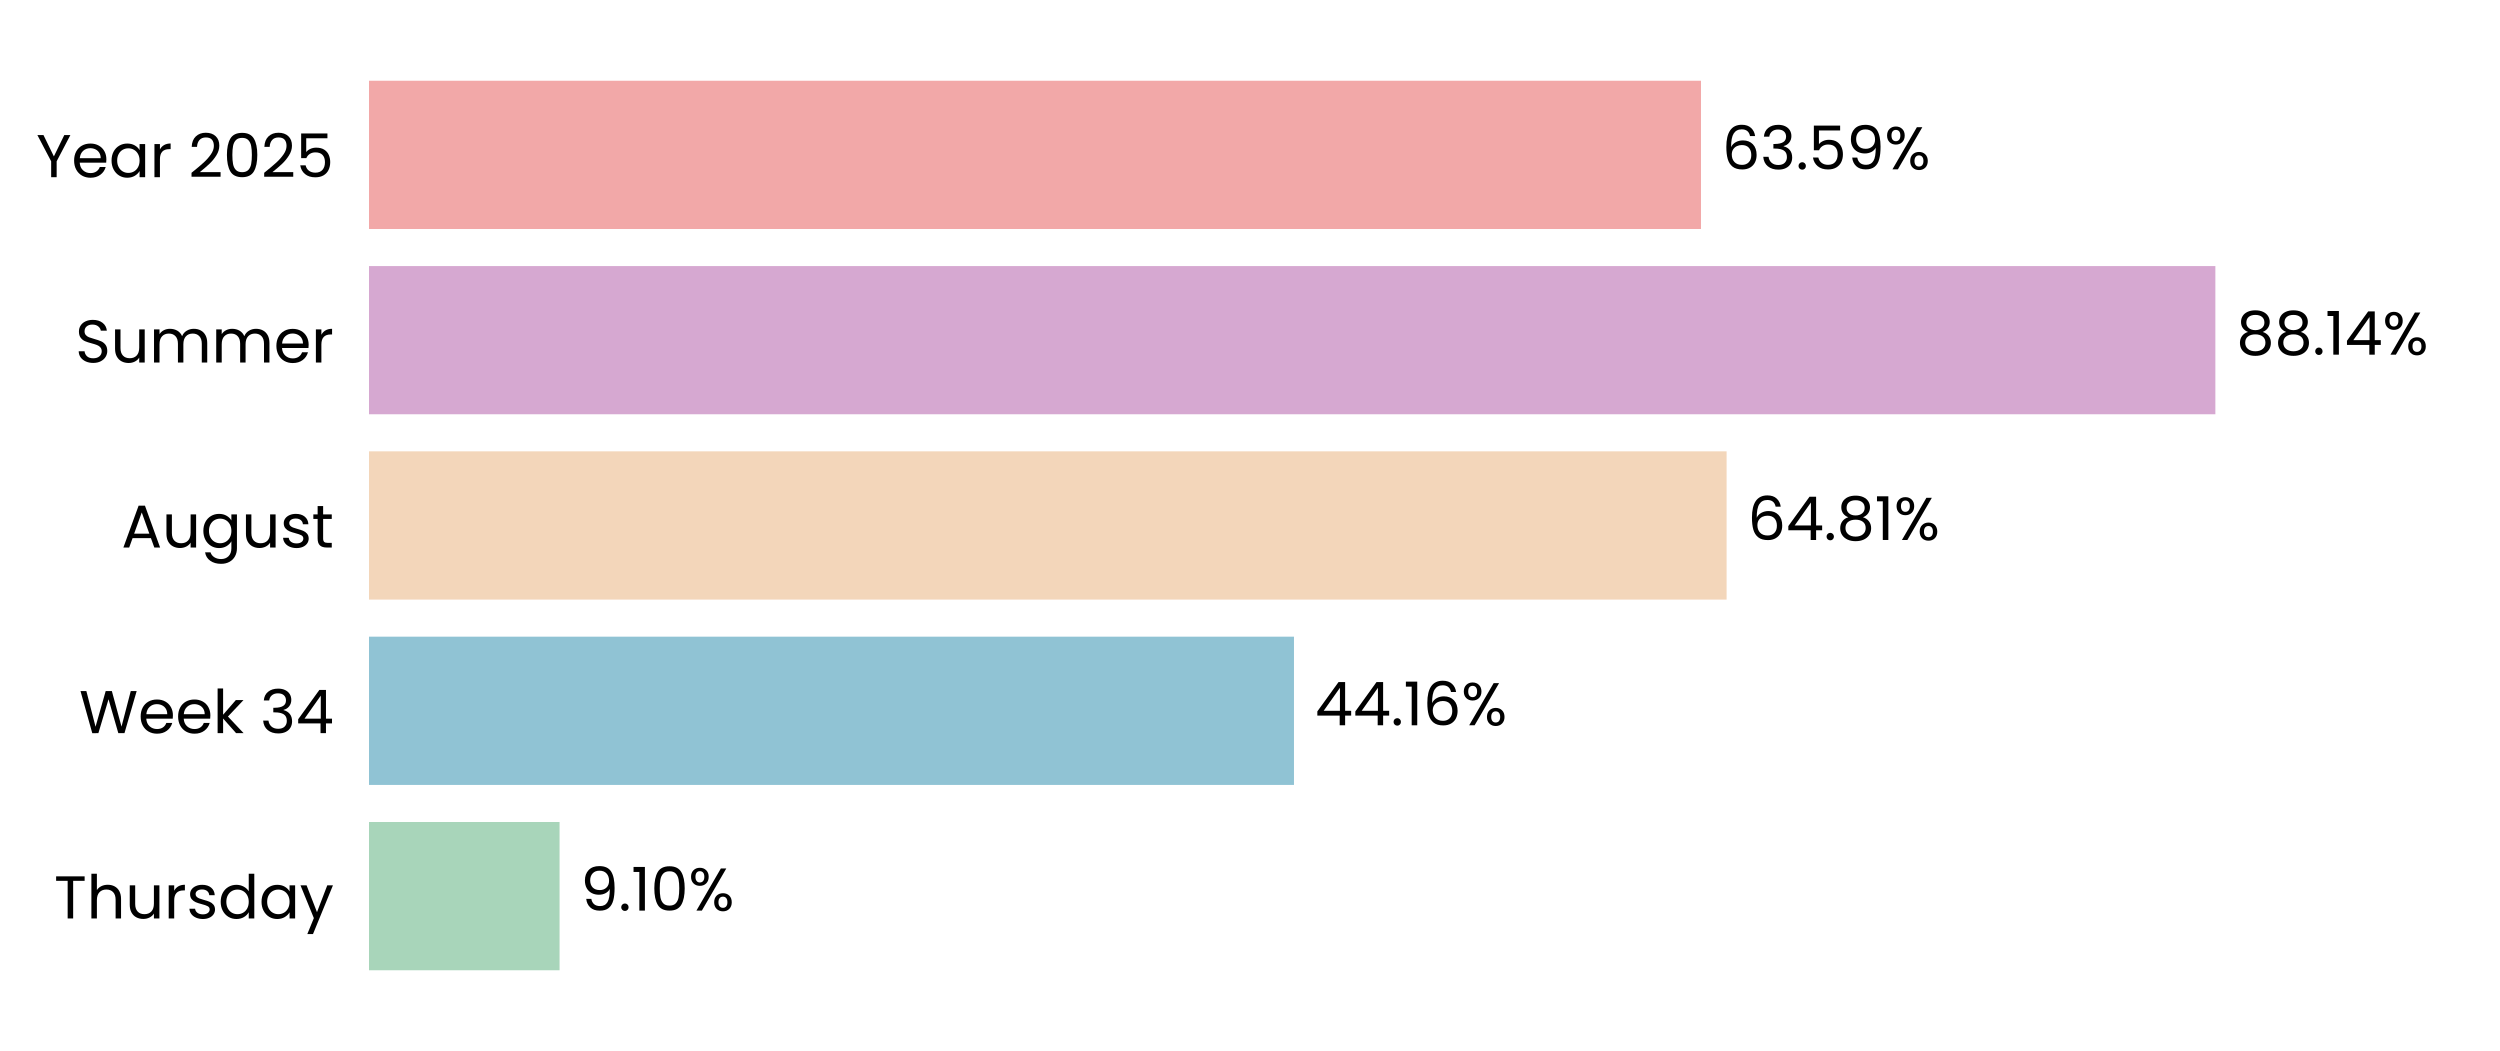
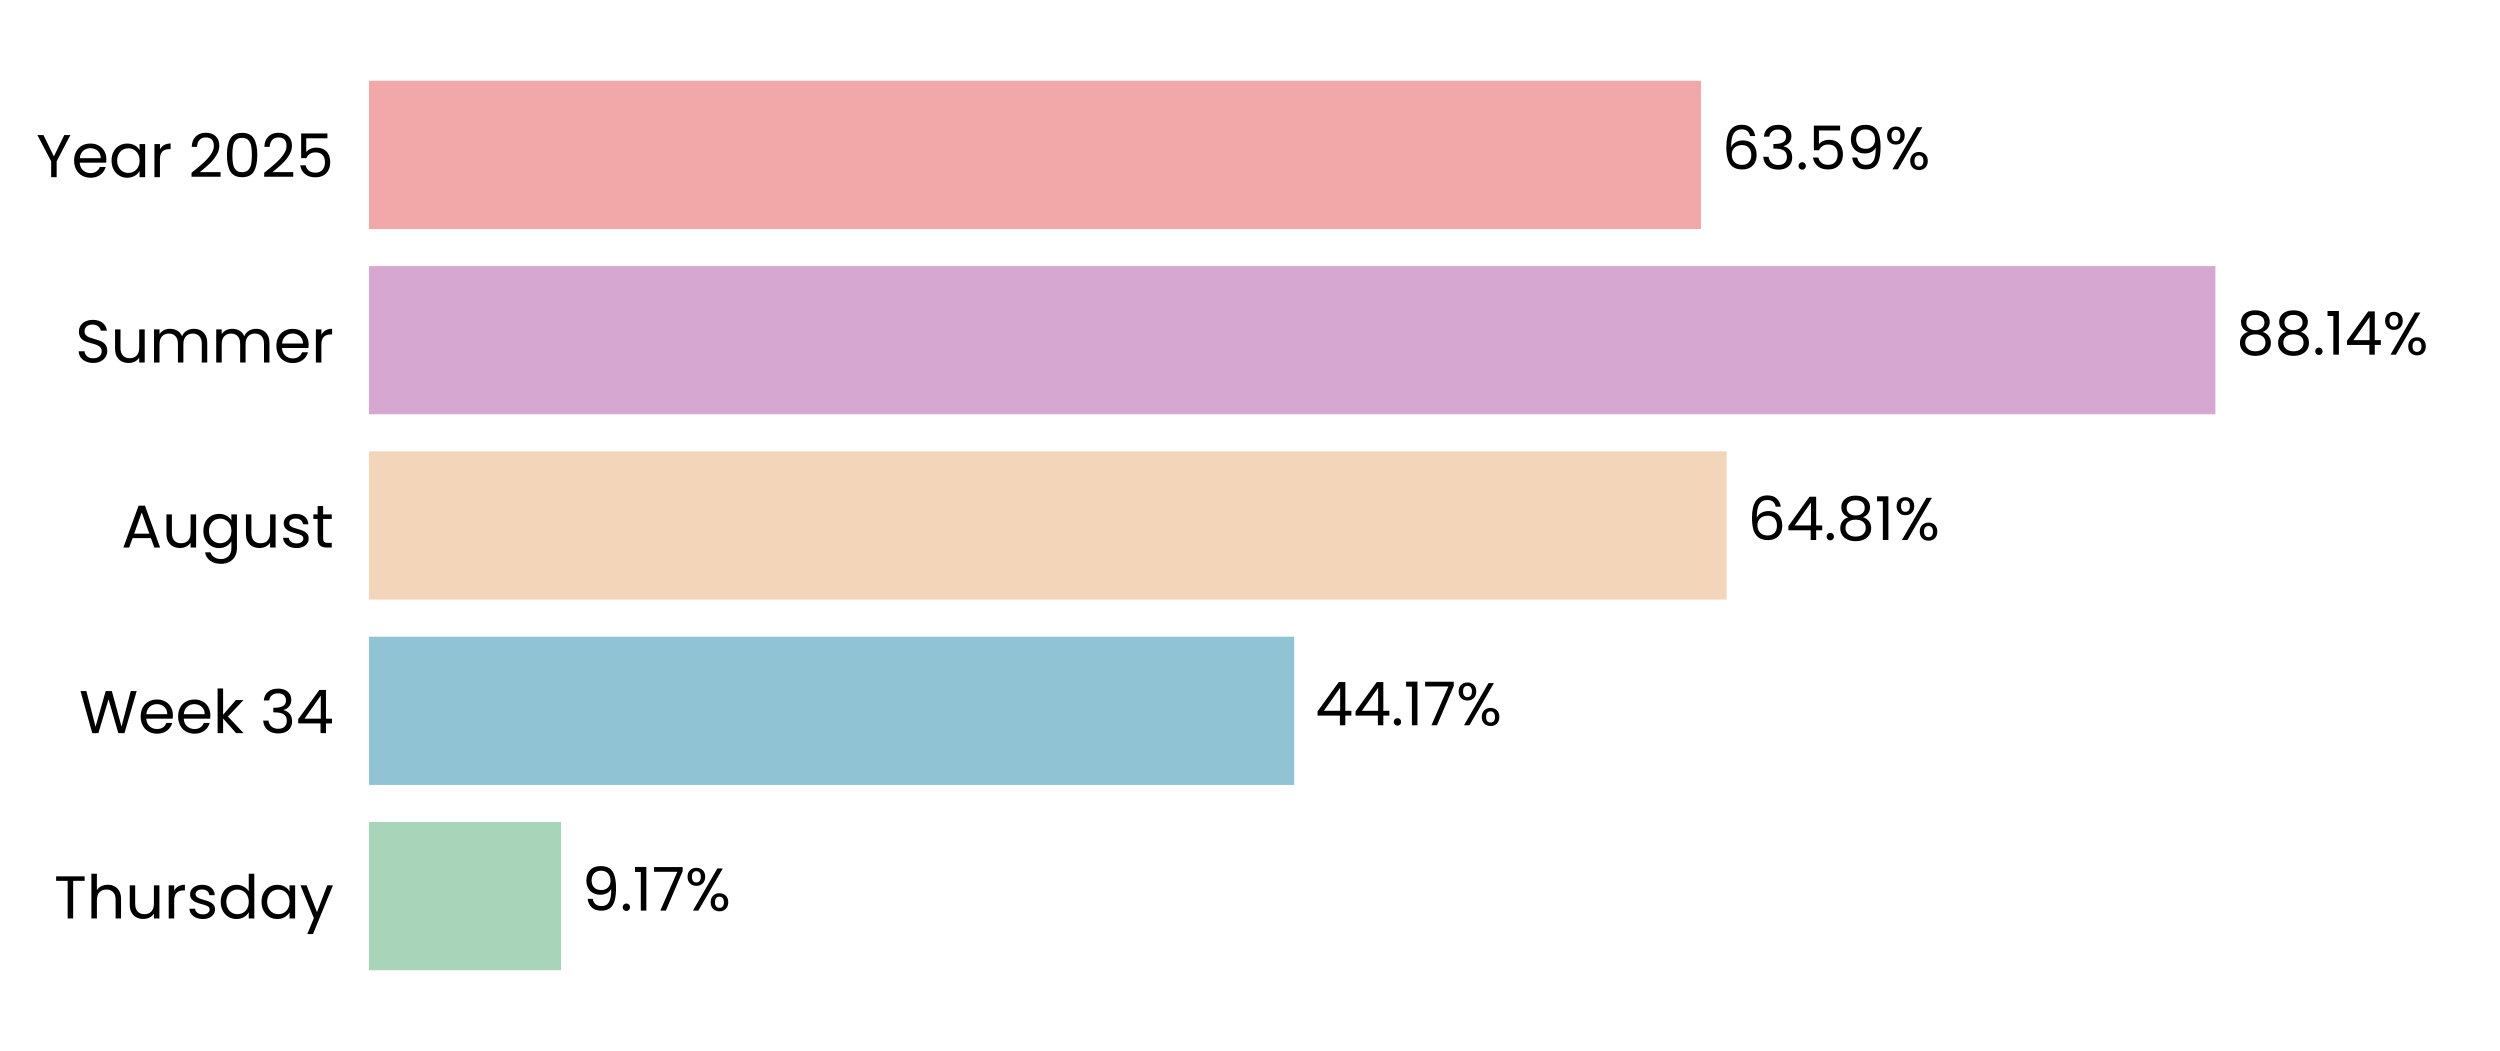
<svg xmlns="http://www.w3.org/2000/svg" xmlns:xlink="http://www.w3.org/1999/xlink" width="496.691pt" height="208.8pt" viewBox="0 0 496.691 208.8" version="1.1">
  <defs>
    <style type="text/css">*{stroke-linejoin: round; stroke-linecap: butt}</style>
  </defs>
  <g id="figure_1">
    <g id="patch_1">
      <path d="M 0 208.8  L 496.691 208.8  L 496.691 0  L 0 0  L 0 208.8  z " style="fill: none" />
    </g>
    <g id="axes_1">
      <g id="patch_2">
        <path d="M 73.311 201.6  L 489.491 201.6  L 489.491 7.2  L 73.311 7.2  L 73.311 201.6  z " style="fill: none" />
      </g>
      <g id="patch_3">
-         <path d="M 73.311 192.764  L 111.172 192.764  L 111.172 163.309  L 73.311 163.309  z " clip-path="url(#p6f8df504bb)" style="fill: #a8d5ba" />
+         <path d="M 73.311 192.764  L 111.461 192.764  L 111.461 163.309  L 73.311 163.309  z " clip-path="url(#p37c1c3002f)" style="fill: #a8d5ba" />
      </g>
      <g id="patch_4">
-         <path d="M 73.311 155.945  L 257.083 155.945  L 257.083 126.491  L 73.311 126.491  z " clip-path="url(#p6f8df504bb)" style="fill: #90c3d4" />
+         <path d="M 73.311 155.945  L 257.124 155.945  L 257.124 126.491  L 73.311 126.491  z " clip-path="url(#p37c1c3002f)" style="fill: #90c3d4" />
      </g>
      <g id="patch_5">
-         <path d="M 73.311 119.127  L 343.036 119.127  L 343.036 89.673  L 73.311 89.673  z " clip-path="url(#p6f8df504bb)" style="fill: #f3d6ba" />
+         <path d="M 73.311 119.127  L 343.045 119.127  L 343.045 89.673  L 73.311 89.673  z " clip-path="url(#p37c1c3002f)" style="fill: #f3d6ba" />
      </g>
      <g id="patch_6">
-         <path d="M 73.311 82.309  L 440.142 82.309  L 440.142 52.855  L 73.311 52.855  z " clip-path="url(#p6f8df504bb)" style="fill: #d6a8d1" />
+         <path d="M 73.311 82.309  L 440.145 82.309  L 440.145 52.855  L 73.311 52.855  z " clip-path="url(#p37c1c3002f)" style="fill: #d6a8d1" />
      </g>
      <g id="patch_7">
-         <path d="M 73.311 45.491  L 337.946 45.491  L 337.946 16.036  L 73.311 16.036  z " clip-path="url(#p6f8df504bb)" style="fill: #f2a8a8" />
+         <path d="M 73.311 45.491  L 337.947 45.491  L 337.947 16.036  L 73.311 16.036  z " clip-path="url(#p37c1c3002f)" style="fill: #f2a8a8" />
      </g>
      <g id="matplotlib.axis_1">
        <g id="ytick_1">
          <g id="text_1">
            <g transform="translate(10.74188 182.4764) scale(0.12 -0.12)">
              <defs>
                <path id="Poppins-Regular-54" d="M 3238 4461  L 3238 3987  L 2022 3987  L 2022 0  L 1440 0  L 1440 3987  L 218 3987  L 218 4461  L 3238 4461  z " transform="scale(0.015625)" />
                <path id="Poppins-Regular-68" d="M 2234 3571  Q 2630 3571 2950 3401  Q 3270 3232 3452 2893  Q 3635 2554 3635 2067  L 3635 0  L 3059 0  L 3059 1984  Q 3059 2509 2796 2787  Q 2534 3066 2080 3066  Q 1619 3066 1347 2778  Q 1075 2490 1075 1939  L 1075 0  L 493 0  L 493 4736  L 1075 4736  L 1075 3008  Q 1248 3277 1552 3424  Q 1856 3571 2234 3571  z " transform="scale(0.015625)" />
                <path id="Poppins-Regular-75" d="M 3603 3507  L 3603 0  L 3021 0  L 3021 518  Q 2854 250 2556 99  Q 2259 -51 1901 -51  Q 1491 -51 1164 118  Q 838 288 649 627  Q 461 966 461 1453  L 461 3507  L 1037 3507  L 1037 1530  Q 1037 1011 1299 732  Q 1562 454 2016 454  Q 2483 454 2752 742  Q 3021 1030 3021 1581  L 3021 3507  L 3603 3507  z " transform="scale(0.015625)" />
                <path id="Poppins-Regular-72" d="M 1075 2938  Q 1229 3238 1513 3404  Q 1798 3571 2208 3571  L 2208 2970  L 2054 2970  Q 1075 2970 1075 1907  L 1075 0  L 493 0  L 493 3507  L 1075 3507  L 1075 2938  z " transform="scale(0.015625)" />
                <path id="Poppins-Regular-73" d="M 1734 -58  Q 1331 -58 1011 80  Q 691 218 505 464  Q 320 710 301 1030  L 902 1030  Q 928 768 1149 601  Q 1370 435 1728 435  Q 2061 435 2253 582  Q 2445 730 2445 954  Q 2445 1184 2240 1296  Q 2035 1408 1606 1517  Q 1216 1619 969 1724  Q 723 1830 547 2038  Q 371 2246 371 2586  Q 371 2854 531 3078  Q 691 3302 985 3433  Q 1280 3565 1658 3565  Q 2240 3565 2598 3270  Q 2957 2976 2982 2464  L 2400 2464  Q 2381 2739 2179 2905  Q 1978 3072 1638 3072  Q 1325 3072 1139 2937  Q 954 2803 954 2586  Q 954 2413 1066 2301  Q 1178 2189 1347 2121  Q 1517 2054 1818 1971  Q 2195 1869 2432 1769  Q 2669 1670 2838 1472  Q 3008 1274 3014 954  Q 3014 666 2854 435  Q 2694 205 2403 73  Q 2112 -58 1734 -58  z " transform="scale(0.015625)" />
                <path id="Poppins-Regular-64" d="M 275 1766  Q 275 2304 492 2710  Q 710 3117 1091 3341  Q 1472 3565 1946 3565  Q 2355 3565 2707 3376  Q 3059 3187 3245 2880  L 3245 4736  L 3834 4736  L 3834 0  L 3245 0  L 3245 659  Q 3072 346 2733 144  Q 2394 -58 1939 -58  Q 1472 -58 1091 172  Q 710 403 492 819  Q 275 1235 275 1766  z M 3245 1760  Q 3245 2157 3085 2451  Q 2925 2746 2653 2902  Q 2381 3059 2054 3059  Q 1728 3059 1459 2905  Q 1190 2752 1030 2457  Q 870 2163 870 1766  Q 870 1363 1030 1065  Q 1190 768 1459 611  Q 1728 454 2054 454  Q 2381 454 2653 611  Q 2925 768 3085 1065  Q 3245 1363 3245 1760  z " transform="scale(0.015625)" />
                <path id="Poppins-Regular-61" d="M 275 1766  Q 275 2304 492 2710  Q 710 3117 1091 3341  Q 1472 3565 1939 3565  Q 2400 3565 2739 3366  Q 3078 3168 3245 2867  L 3245 3507  L 3834 3507  L 3834 0  L 3245 0  L 3245 653  Q 3072 346 2729 144  Q 2387 -58 1933 -58  Q 1466 -58 1088 172  Q 710 403 492 819  Q 275 1235 275 1766  z M 3245 1760  Q 3245 2157 3085 2451  Q 2925 2746 2653 2902  Q 2381 3059 2054 3059  Q 1728 3059 1459 2905  Q 1190 2752 1030 2457  Q 870 2163 870 1766  Q 870 1363 1030 1065  Q 1190 768 1459 611  Q 1728 454 2054 454  Q 2381 454 2653 611  Q 2925 768 3085 1065  Q 3245 1363 3245 1760  z " transform="scale(0.015625)" />
                <path id="Poppins-Regular-79" d="M 3514 3507  L 1402 -1651  L 800 -1651  L 1491 38  L 77 3507  L 723 3507  L 1824 666  L 2912 3507  L 3514 3507  z " transform="scale(0.015625)" />
              </defs>
              <use xlink:href="#Poppins-Regular-54" />
              <use xlink:href="#Poppins-Regular-68" transform="translate(54.09999 0)" />
              <use xlink:href="#Poppins-Regular-75" transform="translate(118.1 0)" />
              <use xlink:href="#Poppins-Regular-72" transform="translate(182.1 0)" />
              <use xlink:href="#Poppins-Regular-73" transform="translate(219.3999 0)" />
              <use xlink:href="#Poppins-Regular-64" transform="translate(271.5999 0)" />
              <use xlink:href="#Poppins-Regular-61" transform="translate(339.1999 0)" />
              <use xlink:href="#Poppins-Regular-79" transform="translate(406.7999 0)" />
            </g>
          </g>
        </g>
        <g id="ytick_2">
          <g id="text_2">
            <g transform="translate(15.71813 145.6582) scale(0.12 -0.12)">
              <defs>
                <path id="Poppins-Regular-57" d="M 6099 4461  L 4806 0  L 4154 0  L 3117 3590  L 2042 0  L 1395 -6  L 147 4461  L 768 4461  L 1741 678  L 2816 4461  L 3469 4461  L 4493 691  L 5472 4461  L 6099 4461  z " transform="scale(0.015625)" />
                <path id="Poppins-Regular-65" d="M 3693 1888  Q 3693 1722 3674 1536  L 870 1536  Q 902 1018 1225 726  Q 1549 435 2010 435  Q 2387 435 2640 611  Q 2893 787 2995 1082  L 3622 1082  Q 3482 576 3059 259  Q 2637 -58 2010 -58  Q 1510 -58 1116 166  Q 723 390 499 803  Q 275 1216 275 1760  Q 275 2304 492 2713  Q 710 3123 1104 3344  Q 1498 3565 2010 3565  Q 2509 3565 2893 3347  Q 3277 3130 3485 2749  Q 3693 2368 3693 1888  z M 3091 2010  Q 3091 2342 2944 2582  Q 2797 2822 2544 2947  Q 2291 3072 1984 3072  Q 1542 3072 1232 2790  Q 922 2509 877 2010  L 3091 2010  z " transform="scale(0.015625)" />
                <path id="Poppins-Regular-6b" d="M 2451 0  L 1075 1549  L 1075 0  L 493 0  L 493 4736  L 1075 4736  L 1075 1952  L 2426 3507  L 3238 3507  L 1587 1760  L 3245 0  L 2451 0  z " transform="scale(0.015625)" />
                <path id="Poppins-Regular-20" transform="scale(0.015625)" />
                <path id="Poppins-Regular-33" d="M 384 3462  Q 429 4051 838 4384  Q 1248 4717 1901 4717  Q 2336 4717 2653 4560  Q 2970 4403 3133 4134  Q 3296 3866 3296 3526  Q 3296 3130 3069 2842  Q 2842 2554 2477 2470  L 2477 2438  Q 2893 2336 3136 2035  Q 3379 1734 3379 1248  Q 3379 883 3212 592  Q 3046 301 2713 134  Q 2381 -32 1914 -32  Q 1235 -32 800 323  Q 365 678 314 1331  L 877 1331  Q 922 947 1190 704  Q 1459 461 1907 461  Q 2355 461 2588 694  Q 2822 928 2822 1299  Q 2822 1779 2502 1990  Q 2182 2202 1536 2202  L 1389 2202  L 1389 2688  L 1542 2688  Q 2131 2694 2432 2883  Q 2733 3072 2733 3469  Q 2733 3808 2512 4013  Q 2291 4218 1882 4218  Q 1485 4218 1241 4013  Q 998 3808 954 3462  L 384 3462  z " transform="scale(0.015625)" />
                <path id="Poppins-Regular-34" d="M 256 1030  L 256 1472  L 2502 4582  L 3200 4582  L 3200 1536  L 3840 1536  L 3840 1030  L 3200 1030  L 3200 0  L 2624 0  L 2624 1030  L 256 1030  z M 2650 3974  L 928 1536  L 2650 1536  L 2650 3974  z " transform="scale(0.015625)" />
              </defs>
              <use xlink:href="#Poppins-Regular-57" />
              <use xlink:href="#Poppins-Regular-65" transform="translate(97.59999 0)" />
              <use xlink:href="#Poppins-Regular-65" transform="translate(159.6 0)" />
              <use xlink:href="#Poppins-Regular-6b" transform="translate(221.6 0)" />
              <use xlink:href="#Poppins-Regular-20" transform="translate(273.0999 0)" />
              <use xlink:href="#Poppins-Regular-33" transform="translate(299.7999 0)" />
              <use xlink:href="#Poppins-Regular-34" transform="translate(358.6999 0)" />
            </g>
          </g>
        </g>
        <g id="ytick_3">
          <g id="text_3">
            <g transform="translate(24.11812 108.78) scale(0.12 -0.12)">
              <defs>
                <path id="Poppins-Regular-41" d="M 3130 992  L 1184 992  L 826 0  L 211 0  L 1824 4435  L 2496 4435  L 4102 0  L 3488 0  L 3130 992  z M 2963 1466  L 2157 3718  L 1350 1466  L 2963 1466  z " transform="scale(0.015625)" />
                <path id="Poppins-Regular-67" d="M 1939 3565  Q 2394 3565 2736 3366  Q 3078 3168 3245 2867  L 3245 3507  L 3834 3507  L 3834 -77  Q 3834 -557 3629 -931  Q 3424 -1306 3043 -1517  Q 2662 -1728 2157 -1728  Q 1466 -1728 1005 -1401  Q 544 -1075 461 -512  L 1037 -512  Q 1133 -832 1433 -1027  Q 1734 -1222 2157 -1222  Q 2637 -1222 2941 -921  Q 3245 -621 3245 -77  L 3245 659  Q 3072 352 2733 147  Q 2394 -58 1939 -58  Q 1472 -58 1091 172  Q 710 403 492 819  Q 275 1235 275 1766  Q 275 2304 492 2710  Q 710 3117 1091 3341  Q 1472 3565 1939 3565  z M 3245 1760  Q 3245 2157 3085 2451  Q 2925 2746 2653 2902  Q 2381 3059 2054 3059  Q 1728 3059 1459 2905  Q 1190 2752 1030 2457  Q 870 2163 870 1766  Q 870 1363 1030 1065  Q 1190 768 1459 611  Q 1728 454 2054 454  Q 2381 454 2653 611  Q 2925 768 3085 1065  Q 3245 1363 3245 1760  z " transform="scale(0.015625)" />
                <path id="Poppins-Regular-74" d="M 1203 3027  L 1203 960  Q 1203 704 1312 598  Q 1421 493 1690 493  L 2118 493  L 2118 0  L 1594 0  Q 1107 0 864 224  Q 621 448 621 960  L 621 3027  L 166 3027  L 166 3507  L 621 3507  L 621 4390  L 1203 4390  L 1203 3507  L 2118 3507  L 2118 3027  L 1203 3027  z " transform="scale(0.015625)" />
              </defs>
              <use xlink:href="#Poppins-Regular-41" />
              <use xlink:href="#Poppins-Regular-75" transform="translate(67.39999 0)" />
              <use xlink:href="#Poppins-Regular-67" transform="translate(131.4 0)" />
              <use xlink:href="#Poppins-Regular-75" transform="translate(199 0)" />
              <use xlink:href="#Poppins-Regular-73" transform="translate(263 0)" />
              <use xlink:href="#Poppins-Regular-74" transform="translate(315.2 0)" />
            </g>
          </g>
        </g>
        <g id="ytick_4">
          <g id="text_4">
            <g transform="translate(14.95125 72.02182) scale(0.12 -0.12)">
              <defs>
                <path id="Poppins-Regular-53" d="M 1907 -45  Q 1466 -45 1117 112  Q 768 269 569 547  Q 371 826 365 1190  L 986 1190  Q 1018 877 1245 662  Q 1472 448 1907 448  Q 2323 448 2563 656  Q 2803 864 2803 1190  Q 2803 1446 2662 1606  Q 2522 1766 2310 1849  Q 2099 1933 1741 2029  Q 1299 2144 1033 2259  Q 768 2374 579 2620  Q 390 2867 390 3283  Q 390 3648 576 3929  Q 762 4211 1098 4364  Q 1434 4518 1869 4518  Q 2496 4518 2896 4204  Q 3296 3891 3347 3373  L 2707 3373  Q 2675 3629 2438 3824  Q 2202 4019 1811 4019  Q 1446 4019 1216 3830  Q 986 3642 986 3302  Q 986 3059 1123 2905  Q 1261 2752 1462 2672  Q 1664 2592 2029 2490  Q 2470 2368 2739 2249  Q 3008 2131 3200 1884  Q 3392 1638 3392 1216  Q 3392 890 3219 602  Q 3046 314 2707 134  Q 2368 -45 1907 -45  z " transform="scale(0.015625)" />
                <path id="Poppins-Regular-6d" d="M 4710 3571  Q 5120 3571 5440 3401  Q 5760 3232 5945 2893  Q 6131 2554 6131 2067  L 6131 0  L 5555 0  L 5555 1984  Q 5555 2509 5296 2787  Q 5037 3066 4595 3066  Q 4141 3066 3872 2774  Q 3603 2483 3603 1933  L 3603 0  L 3027 0  L 3027 1984  Q 3027 2509 2768 2787  Q 2509 3066 2067 3066  Q 1613 3066 1344 2774  Q 1075 2483 1075 1933  L 1075 0  L 493 0  L 493 3507  L 1075 3507  L 1075 3002  Q 1248 3277 1539 3424  Q 1830 3571 2182 3571  Q 2624 3571 2963 3372  Q 3302 3174 3469 2790  Q 3616 3162 3955 3366  Q 4294 3571 4710 3571  z " transform="scale(0.015625)" />
              </defs>
              <use xlink:href="#Poppins-Regular-53" />
              <use xlink:href="#Poppins-Regular-75" transform="translate(58.7 0)" />
              <use xlink:href="#Poppins-Regular-6d" transform="translate(122.7 0)" />
              <use xlink:href="#Poppins-Regular-6d" transform="translate(225.7 0)" />
              <use xlink:href="#Poppins-Regular-65" transform="translate(328.7 0)" />
              <use xlink:href="#Poppins-Regular-72" transform="translate(390.6999 0)" />
            </g>
          </g>
        </g>
        <g id="ytick_5">
          <g id="text_5">
            <g transform="translate(7.2 35.20364) scale(0.12 -0.12)">
              <defs>
                <path id="Poppins-Regular-59" d="M 3616 4461  L 2163 1683  L 2163 0  L 1581 0  L 1581 1683  L 122 4461  L 768 4461  L 1869 2202  L 2970 4461  L 3616 4461  z " transform="scale(0.015625)" />
                <path id="Poppins-Regular-32" d="M 326 467  Q 1139 1120 1600 1539  Q 2061 1958 2377 2416  Q 2694 2874 2694 3315  Q 2694 3731 2492 3971  Q 2291 4211 1843 4211  Q 1408 4211 1168 3939  Q 928 3667 909 3213  L 346 3213  Q 371 3930 780 4320  Q 1190 4710 1837 4710  Q 2496 4710 2883 4345  Q 3270 3981 3270 3341  Q 3270 2810 2953 2307  Q 2637 1805 2233 1424  Q 1830 1043 1203 538  L 3405 538  L 3405 51  L 326 51  L 326 467  z " transform="scale(0.015625)" />
                <path id="Poppins-Regular-30" d="M 397 2362  Q 397 3462 755 4080  Q 1114 4698 2010 4698  Q 2899 4698 3257 4080  Q 3616 3462 3616 2362  Q 3616 1242 3257 621  Q 2899 0 2010 0  Q 1114 0 755 621  Q 397 1242 397 2362  z M 3040 2362  Q 3040 2918 2966 3305  Q 2893 3693 2665 3929  Q 2438 4166 2010 4166  Q 1574 4166 1347 3929  Q 1120 3693 1046 3305  Q 973 2918 973 2362  Q 973 1786 1046 1395  Q 1120 1005 1347 768  Q 1574 531 2010 531  Q 2438 531 2665 768  Q 2893 1005 2966 1395  Q 3040 1786 3040 2362  z " transform="scale(0.015625)" />
                <path id="Poppins-Regular-35" d="M 3347 4122  L 1101 4122  L 1101 2662  Q 1248 2867 1536 2998  Q 1824 3130 2157 3130  Q 2688 3130 3021 2909  Q 3354 2688 3498 2339  Q 3642 1990 3642 1600  Q 3642 1139 3469 774  Q 3296 410 2941 198  Q 2586 -13 2061 -13  Q 1389 -13 973 332  Q 557 678 467 1254  L 1037 1254  Q 1120 890 1389 685  Q 1658 480 2067 480  Q 2573 480 2829 784  Q 3085 1088 3085 1587  Q 3085 2086 2829 2358  Q 2573 2630 2074 2630  Q 1734 2630 1481 2467  Q 1229 2304 1114 2022  L 563 2022  L 563 4634  L 3347 4634  L 3347 4122  z " transform="scale(0.015625)" />
              </defs>
              <use xlink:href="#Poppins-Regular-59" />
              <use xlink:href="#Poppins-Regular-65" transform="translate(58.39999 0)" />
              <use xlink:href="#Poppins-Regular-61" transform="translate(120.4 0)" />
              <use xlink:href="#Poppins-Regular-72" transform="translate(188 0)" />
              <use xlink:href="#Poppins-Regular-20" transform="translate(225.3 0)" />
              <use xlink:href="#Poppins-Regular-32" transform="translate(252 0)" />
              <use xlink:href="#Poppins-Regular-30" transform="translate(309.4999 0)" />
              <use xlink:href="#Poppins-Regular-32" transform="translate(372.2999 0)" />
              <use xlink:href="#Poppins-Regular-35" transform="translate(429.7999 0)" />
            </g>
          </g>
        </g>
      </g>
      <g id="text_6">
-         <g transform="translate(115.3339 180.9164) scale(0.12 -0.12)">
+         <g transform="translate(115.6229 180.9164) scale(0.12 -0.12)">
          <defs>
            <path id="Poppins-Regular-39" d="M 1146 1242  Q 1210 877 1443 678  Q 1677 480 2074 480  Q 2605 480 2857 896  Q 3110 1312 3098 2298  Q 2963 2010 2649 1846  Q 2336 1683 1952 1683  Q 1523 1683 1187 1859  Q 851 2035 659 2374  Q 467 2714 467 3194  Q 467 3878 864 4297  Q 1261 4717 1990 4717  Q 2886 4717 3248 4134  Q 3610 3552 3610 2400  Q 3610 1594 3466 1069  Q 3322 544 2979 269  Q 2637 -6 2042 -6  Q 1389 -6 1024 346  Q 659 698 608 1242  L 1146 1242  z M 2048 2176  Q 2477 2176 2752 2441  Q 3027 2707 3027 3162  Q 3027 3642 2758 3936  Q 2490 4230 2003 4230  Q 1555 4230 1289 3948  Q 1024 3667 1024 3206  Q 1024 2739 1286 2457  Q 1549 2176 2048 2176  z " transform="scale(0.015625)" />
            <path id="Poppins-Regular-2e" d="M 678 -38  Q 512 -38 397 77  Q 282 192 282 358  Q 282 525 397 640  Q 512 755 678 755  Q 838 755 950 640  Q 1062 525 1062 358  Q 1062 192 950 77  Q 838 -38 678 -38  z " transform="scale(0.015625)" />
            <path id="Poppins-Regular-31" d="M 243 4096  L 243 4627  L 1446 4627  L 1446 0  L 858 0  L 858 4096  L 243 4096  z " transform="scale(0.015625)" />
+             <path id="Poppins-Regular-37" d="M 3245 4173  L 1466 0  L 877 0  L 2682 4115  L 211 4115  L 211 4614  L 3245 4614  L 3245 4173  z " transform="scale(0.015625)" />
            <path id="Poppins-Regular-25" d="M 269 3584  Q 269 4019 531 4278  Q 794 4538 1203 4538  Q 1613 4538 1875 4278  Q 2138 4019 2138 3584  Q 2138 3142 1875 2883  Q 1613 2624 1203 2624  Q 794 2624 531 2883  Q 269 3142 269 3584  z M 4006 4467  L 1414 0  L 838 0  L 3430 4467  L 4006 4467  z M 1203 4179  Q 986 4179 861 4028  Q 736 3878 736 3584  Q 736 3290 861 3136  Q 986 2982 1203 2982  Q 1421 2982 1549 3139  Q 1677 3296 1677 3584  Q 1677 3878 1549 4028  Q 1421 4179 1203 4179  z M 2720 883  Q 2720 1325 2982 1584  Q 3245 1843 3654 1843  Q 4064 1843 4323 1584  Q 4582 1325 4582 883  Q 4582 448 4323 185  Q 4064 -77 3654 -77  Q 3245 -77 2982 182  Q 2720 442 2720 883  z M 3648 1478  Q 3430 1478 3302 1328  Q 3174 1178 3174 883  Q 3174 595 3302 444  Q 3430 294 3648 294  Q 3866 294 3994 444  Q 4122 595 4122 883  Q 4122 1178 3994 1328  Q 3866 1478 3648 1478  z " transform="scale(0.015625)" />
          </defs>
          <use xlink:href="#Poppins-Regular-39" />
          <use xlink:href="#Poppins-Regular-2e" transform="translate(62.99999 0)" />
          <use xlink:href="#Poppins-Regular-31" transform="translate(83.99997 0)" />
-           <use xlink:href="#Poppins-Regular-30" transform="translate(116 0)" />
-           <use xlink:href="#Poppins-Regular-25" transform="translate(178.7999 0)" />
+           <use xlink:href="#Poppins-Regular-37" transform="translate(116 0)" />
+           <use xlink:href="#Poppins-Regular-25" transform="translate(170.5999 0)" />
        </g>
      </g>
      <g id="text_7">
-         <g transform="translate(261.2446 144.0982) scale(0.12 -0.12)">
-           <defs>
-             <path id="Poppins-Regular-36" d="M 2976 3526  Q 2835 4237 2099 4237  Q 1530 4237 1248 3798  Q 966 3360 973 2355  Q 1120 2688 1462 2877  Q 1805 3066 2227 3066  Q 2886 3066 3280 2656  Q 3674 2246 3674 1523  Q 3674 1088 3504 742  Q 3334 397 2992 192  Q 2650 -13 2163 -13  Q 1504 -13 1133 281  Q 762 576 614 1094  Q 467 1613 467 2374  Q 467 4723 2106 4723  Q 2733 4723 3091 4384  Q 3450 4045 3514 3526  L 2976 3526  z M 2106 2573  Q 1830 2573 1587 2461  Q 1344 2349 1193 2121  Q 1043 1894 1043 1568  Q 1043 1082 1324 778  Q 1606 474 2131 474  Q 2579 474 2844 752  Q 3110 1030 3110 1504  Q 3110 2003 2854 2288  Q 2598 2573 2106 2573  z " transform="scale(0.015625)" />
-           </defs>
+         <g transform="translate(261.2859 144.0982) scale(0.12 -0.12)">
          <use xlink:href="#Poppins-Regular-34" />
          <use xlink:href="#Poppins-Regular-34" transform="translate(62.89999 0)" />
          <use xlink:href="#Poppins-Regular-2e" transform="translate(125.8 0)" />
          <use xlink:href="#Poppins-Regular-31" transform="translate(146.8 0)" />
-           <use xlink:href="#Poppins-Regular-36" transform="translate(178.8 0)" />
-           <use xlink:href="#Poppins-Regular-25" transform="translate(242.2999 0)" />
+           <use xlink:href="#Poppins-Regular-37" transform="translate(178.8 0)" />
+           <use xlink:href="#Poppins-Regular-25" transform="translate(233.3999 0)" />
        </g>
      </g>
      <g id="text_8">
-         <g transform="translate(347.1976 107.28) scale(0.12 -0.12)">
+         <g transform="translate(347.2069 107.28) scale(0.12 -0.12)">
          <defs>
+             <path id="Poppins-Regular-36" d="M 2976 3526  Q 2835 4237 2099 4237  Q 1530 4237 1248 3798  Q 966 3360 973 2355  Q 1120 2688 1462 2877  Q 1805 3066 2227 3066  Q 2886 3066 3280 2656  Q 3674 2246 3674 1523  Q 3674 1088 3504 742  Q 3334 397 2992 192  Q 2650 -13 2163 -13  Q 1504 -13 1133 281  Q 762 576 614 1094  Q 467 1613 467 2374  Q 467 4723 2106 4723  Q 2733 4723 3091 4384  Q 3450 4045 3514 3526  L 2976 3526  z M 2106 2573  Q 1830 2573 1587 2461  Q 1344 2349 1193 2121  Q 1043 1894 1043 1568  Q 1043 1082 1324 778  Q 1606 474 2131 474  Q 2579 474 2844 752  Q 3110 1030 3110 1504  Q 3110 2003 2854 2288  Q 2598 2573 2106 2573  z " transform="scale(0.015625)" />
            <path id="Poppins-Regular-38" d="M 1242 2406  Q 883 2547 691 2816  Q 499 3085 499 3469  Q 499 3814 672 4092  Q 845 4371 1187 4534  Q 1530 4698 2016 4698  Q 2502 4698 2844 4534  Q 3187 4371 3363 4092  Q 3539 3814 3539 3469  Q 3539 3098 3340 2819  Q 3142 2541 2797 2406  Q 3194 2285 3427 1981  Q 3661 1677 3661 1248  Q 3661 832 3456 521  Q 3251 211 2876 41  Q 2502 -128 2016 -128  Q 1530 -128 1162 41  Q 794 211 589 521  Q 384 832 384 1248  Q 384 1677 614 1984  Q 845 2291 1242 2406  z M 2976 3398  Q 2976 3789 2720 4000  Q 2464 4211 2016 4211  Q 1574 4211 1318 4000  Q 1062 3789 1062 3392  Q 1062 3034 1328 2816  Q 1594 2598 2016 2598  Q 2445 2598 2710 2819  Q 2976 3040 2976 3398  z M 2016 2150  Q 1542 2150 1241 1929  Q 941 1709 941 1267  Q 941 858 1232 608  Q 1523 358 2016 358  Q 2509 358 2797 608  Q 3085 858 3085 1267  Q 3085 1696 2790 1923  Q 2496 2150 2016 2150  z " transform="scale(0.015625)" />
          </defs>
          <use xlink:href="#Poppins-Regular-36" />
          <use xlink:href="#Poppins-Regular-34" transform="translate(63.49999 0)" />
          <use xlink:href="#Poppins-Regular-2e" transform="translate(126.4 0)" />
          <use xlink:href="#Poppins-Regular-38" transform="translate(147.4 0)" />
          <use xlink:href="#Poppins-Regular-31" transform="translate(210.5 0)" />
          <use xlink:href="#Poppins-Regular-25" transform="translate(242.4999 0)" />
        </g>
      </g>
      <g id="text_9">
-         <g transform="translate(444.3039 70.46182) scale(0.12 -0.12)">
+         <g transform="translate(444.3071 70.46182) scale(0.12 -0.12)">
          <use xlink:href="#Poppins-Regular-38" />
          <use xlink:href="#Poppins-Regular-38" transform="translate(63.09999 0)" />
          <use xlink:href="#Poppins-Regular-2e" transform="translate(126.2 0)" />
          <use xlink:href="#Poppins-Regular-31" transform="translate(147.2 0)" />
          <use xlink:href="#Poppins-Regular-34" transform="translate(179.2 0)" />
          <use xlink:href="#Poppins-Regular-25" transform="translate(242.0999 0)" />
        </g>
      </g>
      <g id="text_10">
-         <g transform="translate(342.1076 33.64364) scale(0.12 -0.12)">
+         <g transform="translate(342.1084 33.64364) scale(0.12 -0.12)">
          <use xlink:href="#Poppins-Regular-36" />
          <use xlink:href="#Poppins-Regular-33" transform="translate(63.49999 0)" />
          <use xlink:href="#Poppins-Regular-2e" transform="translate(122.4 0)" />
          <use xlink:href="#Poppins-Regular-35" transform="translate(143.4 0)" />
          <use xlink:href="#Poppins-Regular-39" transform="translate(206.2 0)" />
          <use xlink:href="#Poppins-Regular-25" transform="translate(269.1999 0)" />
        </g>
      </g>
    </g>
  </g>
  <defs>
-     <clipPath id="p6f8df504bb">
+     <clipPath id="p37c1c3002f">
      <rect x="73.311" y="7.2" width="416.18" height="194.4" />
    </clipPath>
  </defs>
</svg>
